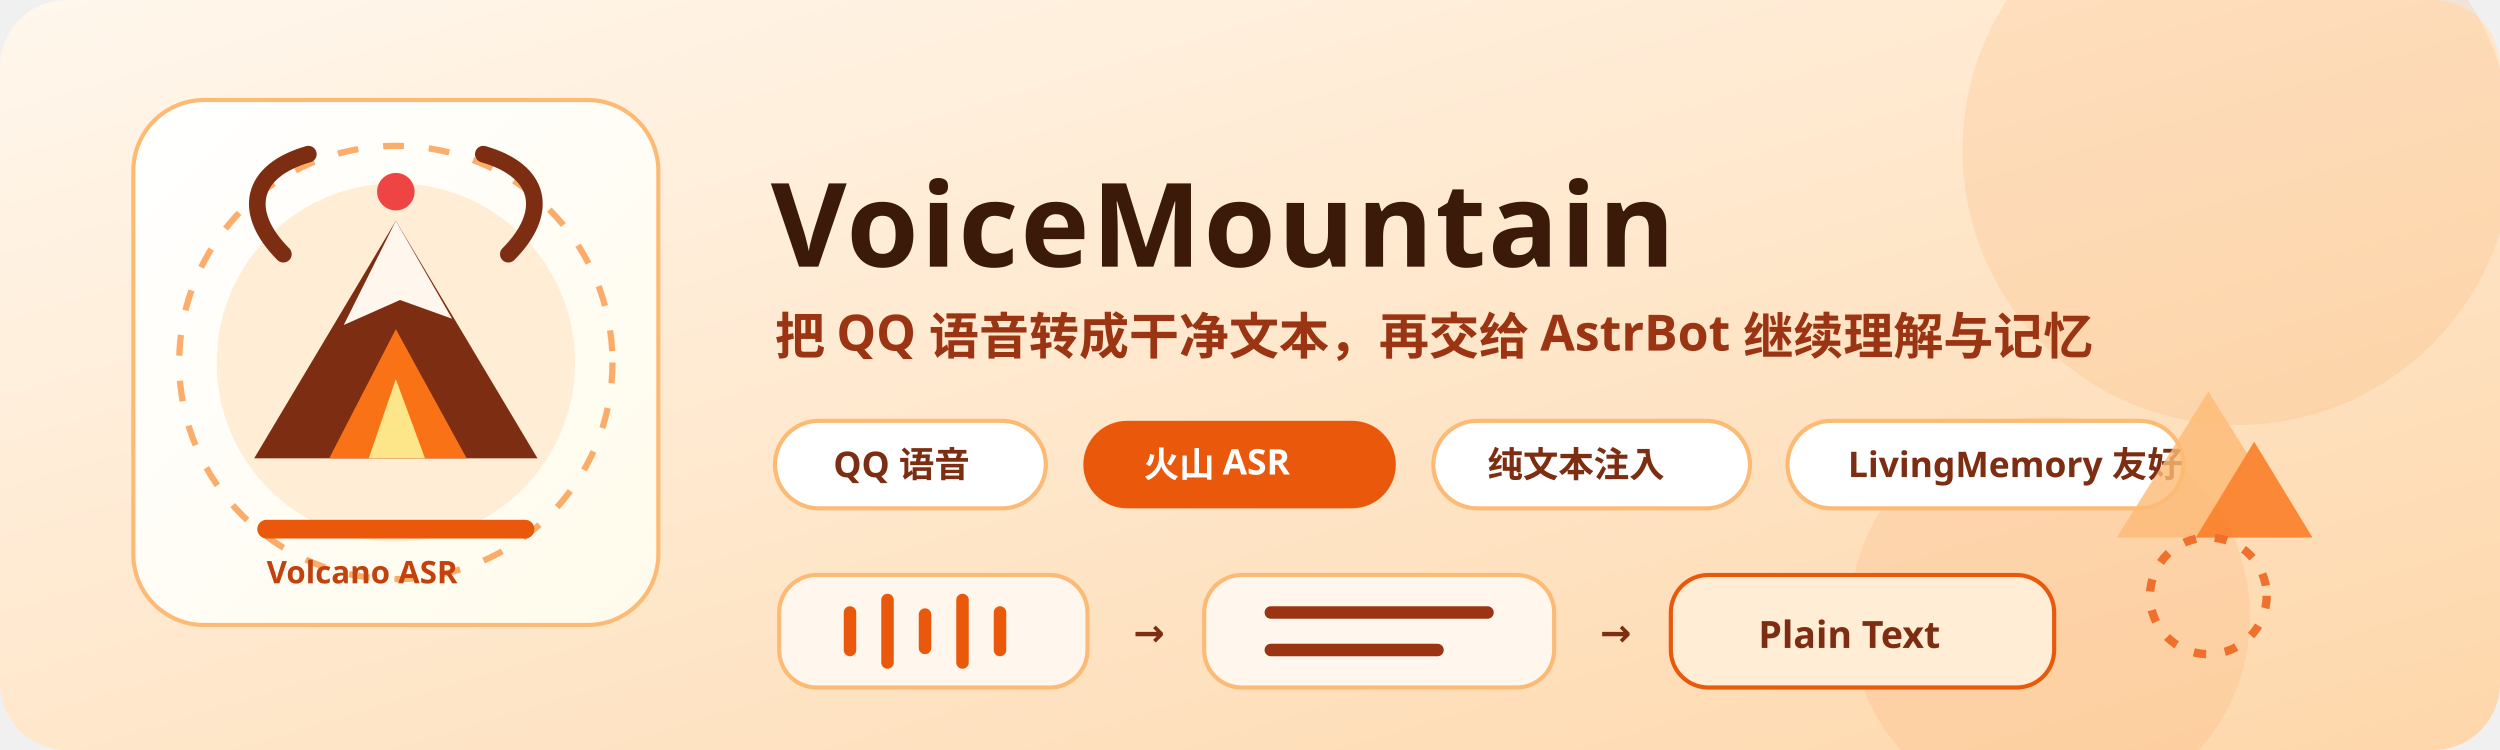
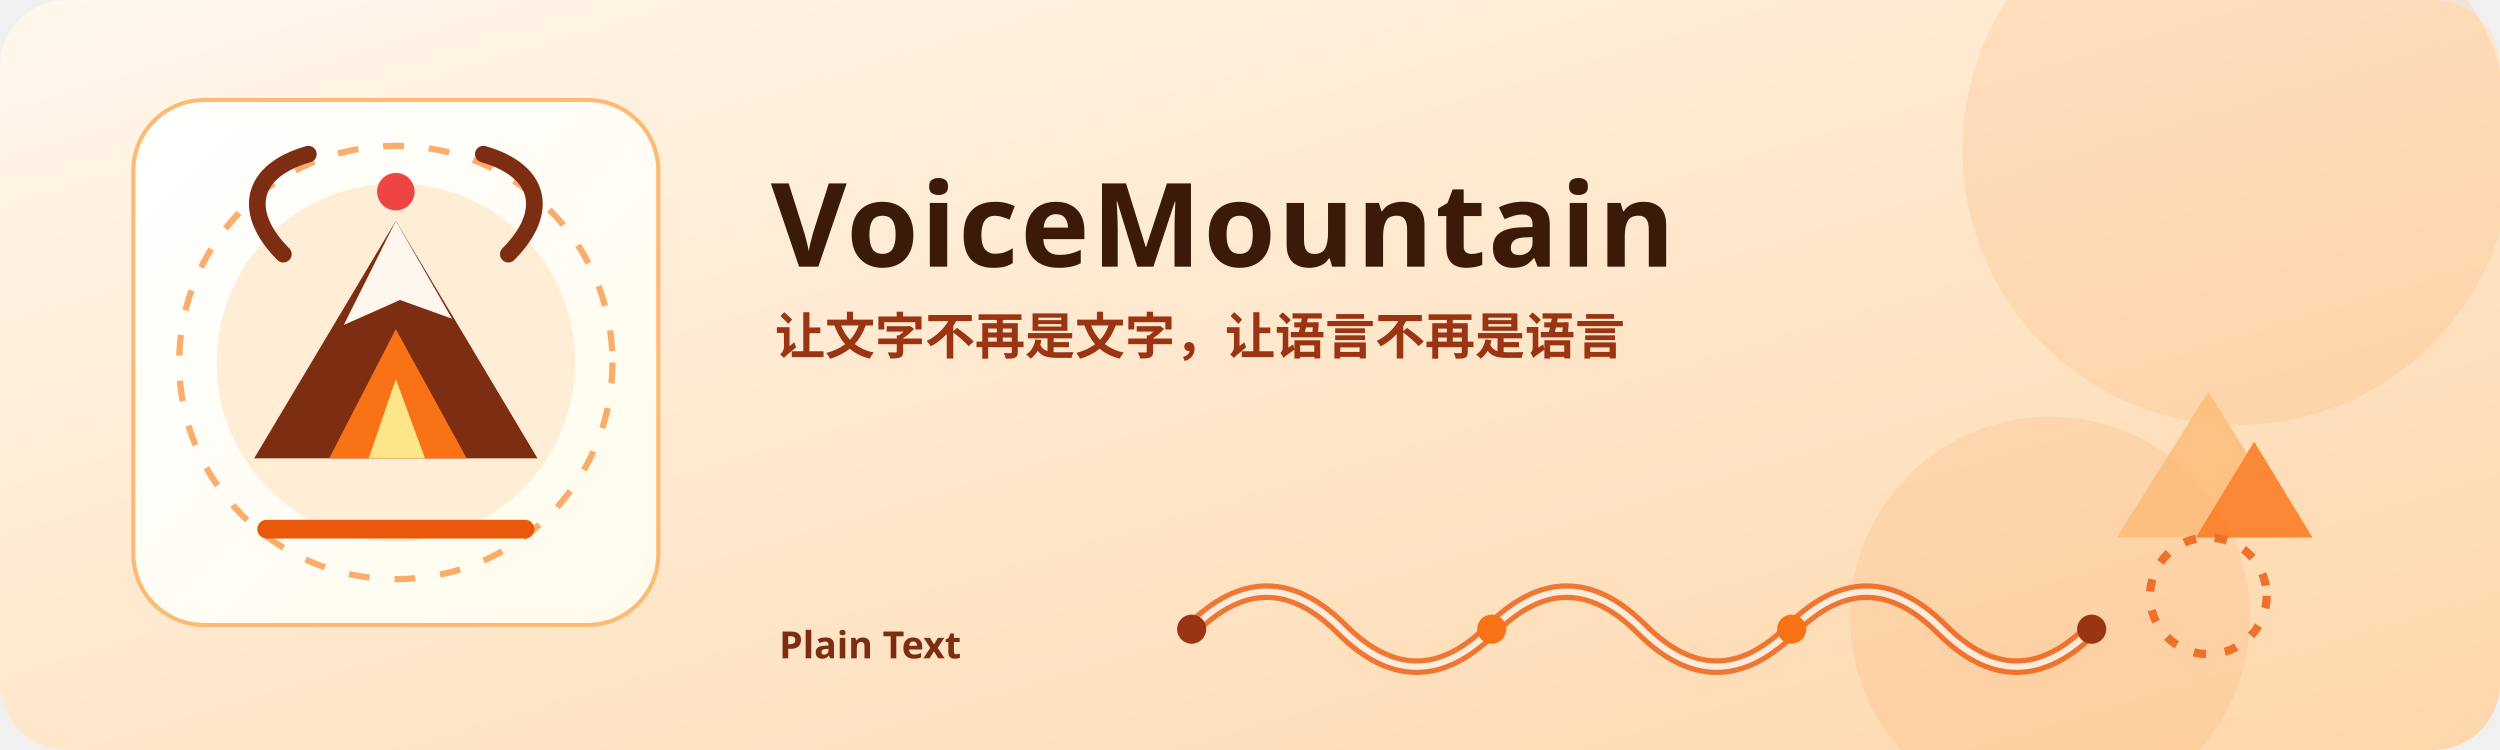
<svg xmlns="http://www.w3.org/2000/svg" width="1200" height="360" viewBox="0 0 1200 360" role="img" aria-labelledby="title desc">
  <defs>
    <linearGradient id="bg" x1="0" y1="0" x2="1" y2="1">
      <stop offset="0" stop-color="#FFF7ED" />
      <stop offset="1" stop-color="#FED7AA" />
    </linearGradient>
    <linearGradient id="panel" x1="0" y1="0" x2="1" y2="1">
      <stop offset="0" stop-color="#FFFFFF" />
      <stop offset="1" stop-color="#FFFBEB" />
    </linearGradient>
    <style>
      .title { font: 900 56px "Noto Sans SC", "Microsoft YaHei", sans-serif; fill: #3B1A0A; letter-spacing: 1px; }
      .subtitle { font: 700 24px "Noto Sans SC", "Microsoft YaHei", sans-serif; fill: #9A3412; }
      .chip { font: 800 17px "Noto Sans SC", "Microsoft YaHei", sans-serif; fill: #7C2D12; }
      .chip-hot { font: 800 17px "Noto Sans SC", "Microsoft YaHei", sans-serif; fill: #FFFFFF; }
      .flow { font: 800 18px "Noto Sans SC", "Microsoft YaHei", sans-serif; fill: #7C2D12; }
      .note { font: 700 15px "Noto Sans SC", "Microsoft YaHei", sans-serif; fill: #C2410C; }
    </style>
  </defs>
  <rect width="1200" height="360" rx="32" fill="url(#bg)" />
  <circle cx="1074" cy="72" r="132" fill="#FB923C" opacity="0.14" />
  <circle cx="984" cy="296" r="96" fill="#F97316" opacity="0.10" />
  <g transform="translate(64 48)">
    <rect width="252" height="252" rx="34" fill="url(#panel)" stroke="#FDBA74" stroke-width="2" />
    <circle cx="126" cy="126" r="86" fill="#FFEDD5" />
    <circle cx="126" cy="126" r="104" fill="none" stroke="#FB923C" stroke-width="3" stroke-dasharray="10 12" opacity="0.75" />
    <path d="M58 172 L126 58 L194 172 Z" fill="#7C2D12" />
    <path d="M126 58 L153 105 L128 96 L101 108 Z" fill="#FFF7ED" />
    <path d="M94 172 L126 110 L160 172 Z" fill="#F97316" />
    <path d="M113 172 L126 134 L140 172 Z" fill="#FDE68A" />
    <path d="M72 74 C52 54 56 34 84 26" fill="none" stroke="#7C2D12" stroke-width="8" stroke-linecap="round" />
    <path d="M180 74 C200 54 196 34 168 26" fill="none" stroke="#7C2D12" stroke-width="8" stroke-linecap="round" />
    <circle cx="126" cy="44" r="9" fill="#EF4444" />
    <path d="M64 206 H188" stroke="#EA580C" stroke-width="9" stroke-linecap="round" />
-     <text class="note" x="64" y="232">Volcano ASR</text>
  </g>
  <g transform="translate(370 70)">
    <text class="title" x="0" y="58">VoiceMountain</text>
-     <text class="subtitle" x="2" y="100">把 QQ 语音转成干净文本，再交给 AstrBot 继续理解与记忆</text>
-     <g transform="translate(2 132)">
-       <rect x="0" y="0" width="130" height="42" rx="21" fill="#FFFFFF" stroke="#FDBA74" stroke-width="2" />
-       <text class="chip" x="28" y="27">QQ 语音</text>
-       <rect x="148" y="0" width="150" height="42" rx="21" fill="#EA580C" />
-       <text class="chip-hot" x="177" y="27">火山 ASR</text>
-       <rect x="316" y="0" width="152" height="42" rx="21" fill="#FFFFFF" stroke="#FDBA74" stroke-width="2" />
-       <text class="chip" x="342" y="27">纯文本注入</text>
-       <rect x="486" y="0" width="190" height="42" rx="21" fill="#FFFFFF" stroke="#FDBA74" stroke-width="2" />
-       <text class="chip" x="515" y="27">LivingMemory 友好</text>
-     </g>
-     <g transform="translate(4 206)">
-       <rect x="0" y="0" width="148" height="54" rx="18" fill="#FFF7ED" stroke="#FDBA74" stroke-width="2" />
-       <path d="M34 36 V18 M52 42 V12 M70 35 V19 M88 42 V12 M106 36 V18" stroke="#EA580C" stroke-width="6" stroke-linecap="round" />
-       <text class="flow" x="170" y="34">→</text>
-       <rect x="204" y="0" width="168" height="54" rx="18" fill="#FFF7ED" stroke="#FDBA74" stroke-width="2" />
-       <path d="M236 18 H340 M236 36 H316" stroke="#9A3412" stroke-width="6" stroke-linecap="round" />
-       <text class="flow" x="394" y="34">→</text>
-       <rect x="428" y="0" width="184" height="54" rx="18" fill="#FFEDD5" stroke="#EA580C" stroke-width="2" />
-       <text class="flow" x="470" y="35">Plain Text</text>
+     <text class="subtitle" x="2" y="100">让文字不再是文字，让语言不再是语言</text>
+     <g transform="translate(4 204)">
+       <text class="flow" x="0" y="42">Plain Text</text>
+       <g transform="translate(198 0)" fill="none" stroke-linecap="round" stroke-linejoin="round">
+         <path d="M0 28 C24 4 48 4 72 28 S120 52 144 28 S192 4 216 28 S264 52 288 28 S336 4 360 28 S408 52 432 28" stroke="#EA580C" stroke-width="8" opacity="0.78" />
+         <path d="M0 28 C24 4 48 4 72 28 S120 52 144 28 S192 4 216 28 S264 52 288 28 S336 4 360 28 S408 52 432 28" stroke="#FFF7ED" stroke-width="3" opacity="0.9" />
+         <circle cx="0" cy="28" r="7" fill="#9A3412" stroke="none" />
+         <circle cx="144" cy="28" r="7" fill="#F97316" stroke="none" />
+         <circle cx="288" cy="28" r="7" fill="#F97316" stroke="none" />
+         <circle cx="432" cy="28" r="7" fill="#9A3412" stroke="none" />
+       </g>
    </g>
  </g>
  <g transform="translate(1016 188)" opacity="0.8">
    <path d="M0 70 L44 0 L88 70 Z" fill="#FDBA74" />
    <path d="M38 70 L66 24 L94 70 Z" fill="#F97316" />
    <circle cx="44" cy="98" r="28" fill="none" stroke="#EA580C" stroke-width="4" stroke-dasharray="6 9" />
  </g>
</svg>
